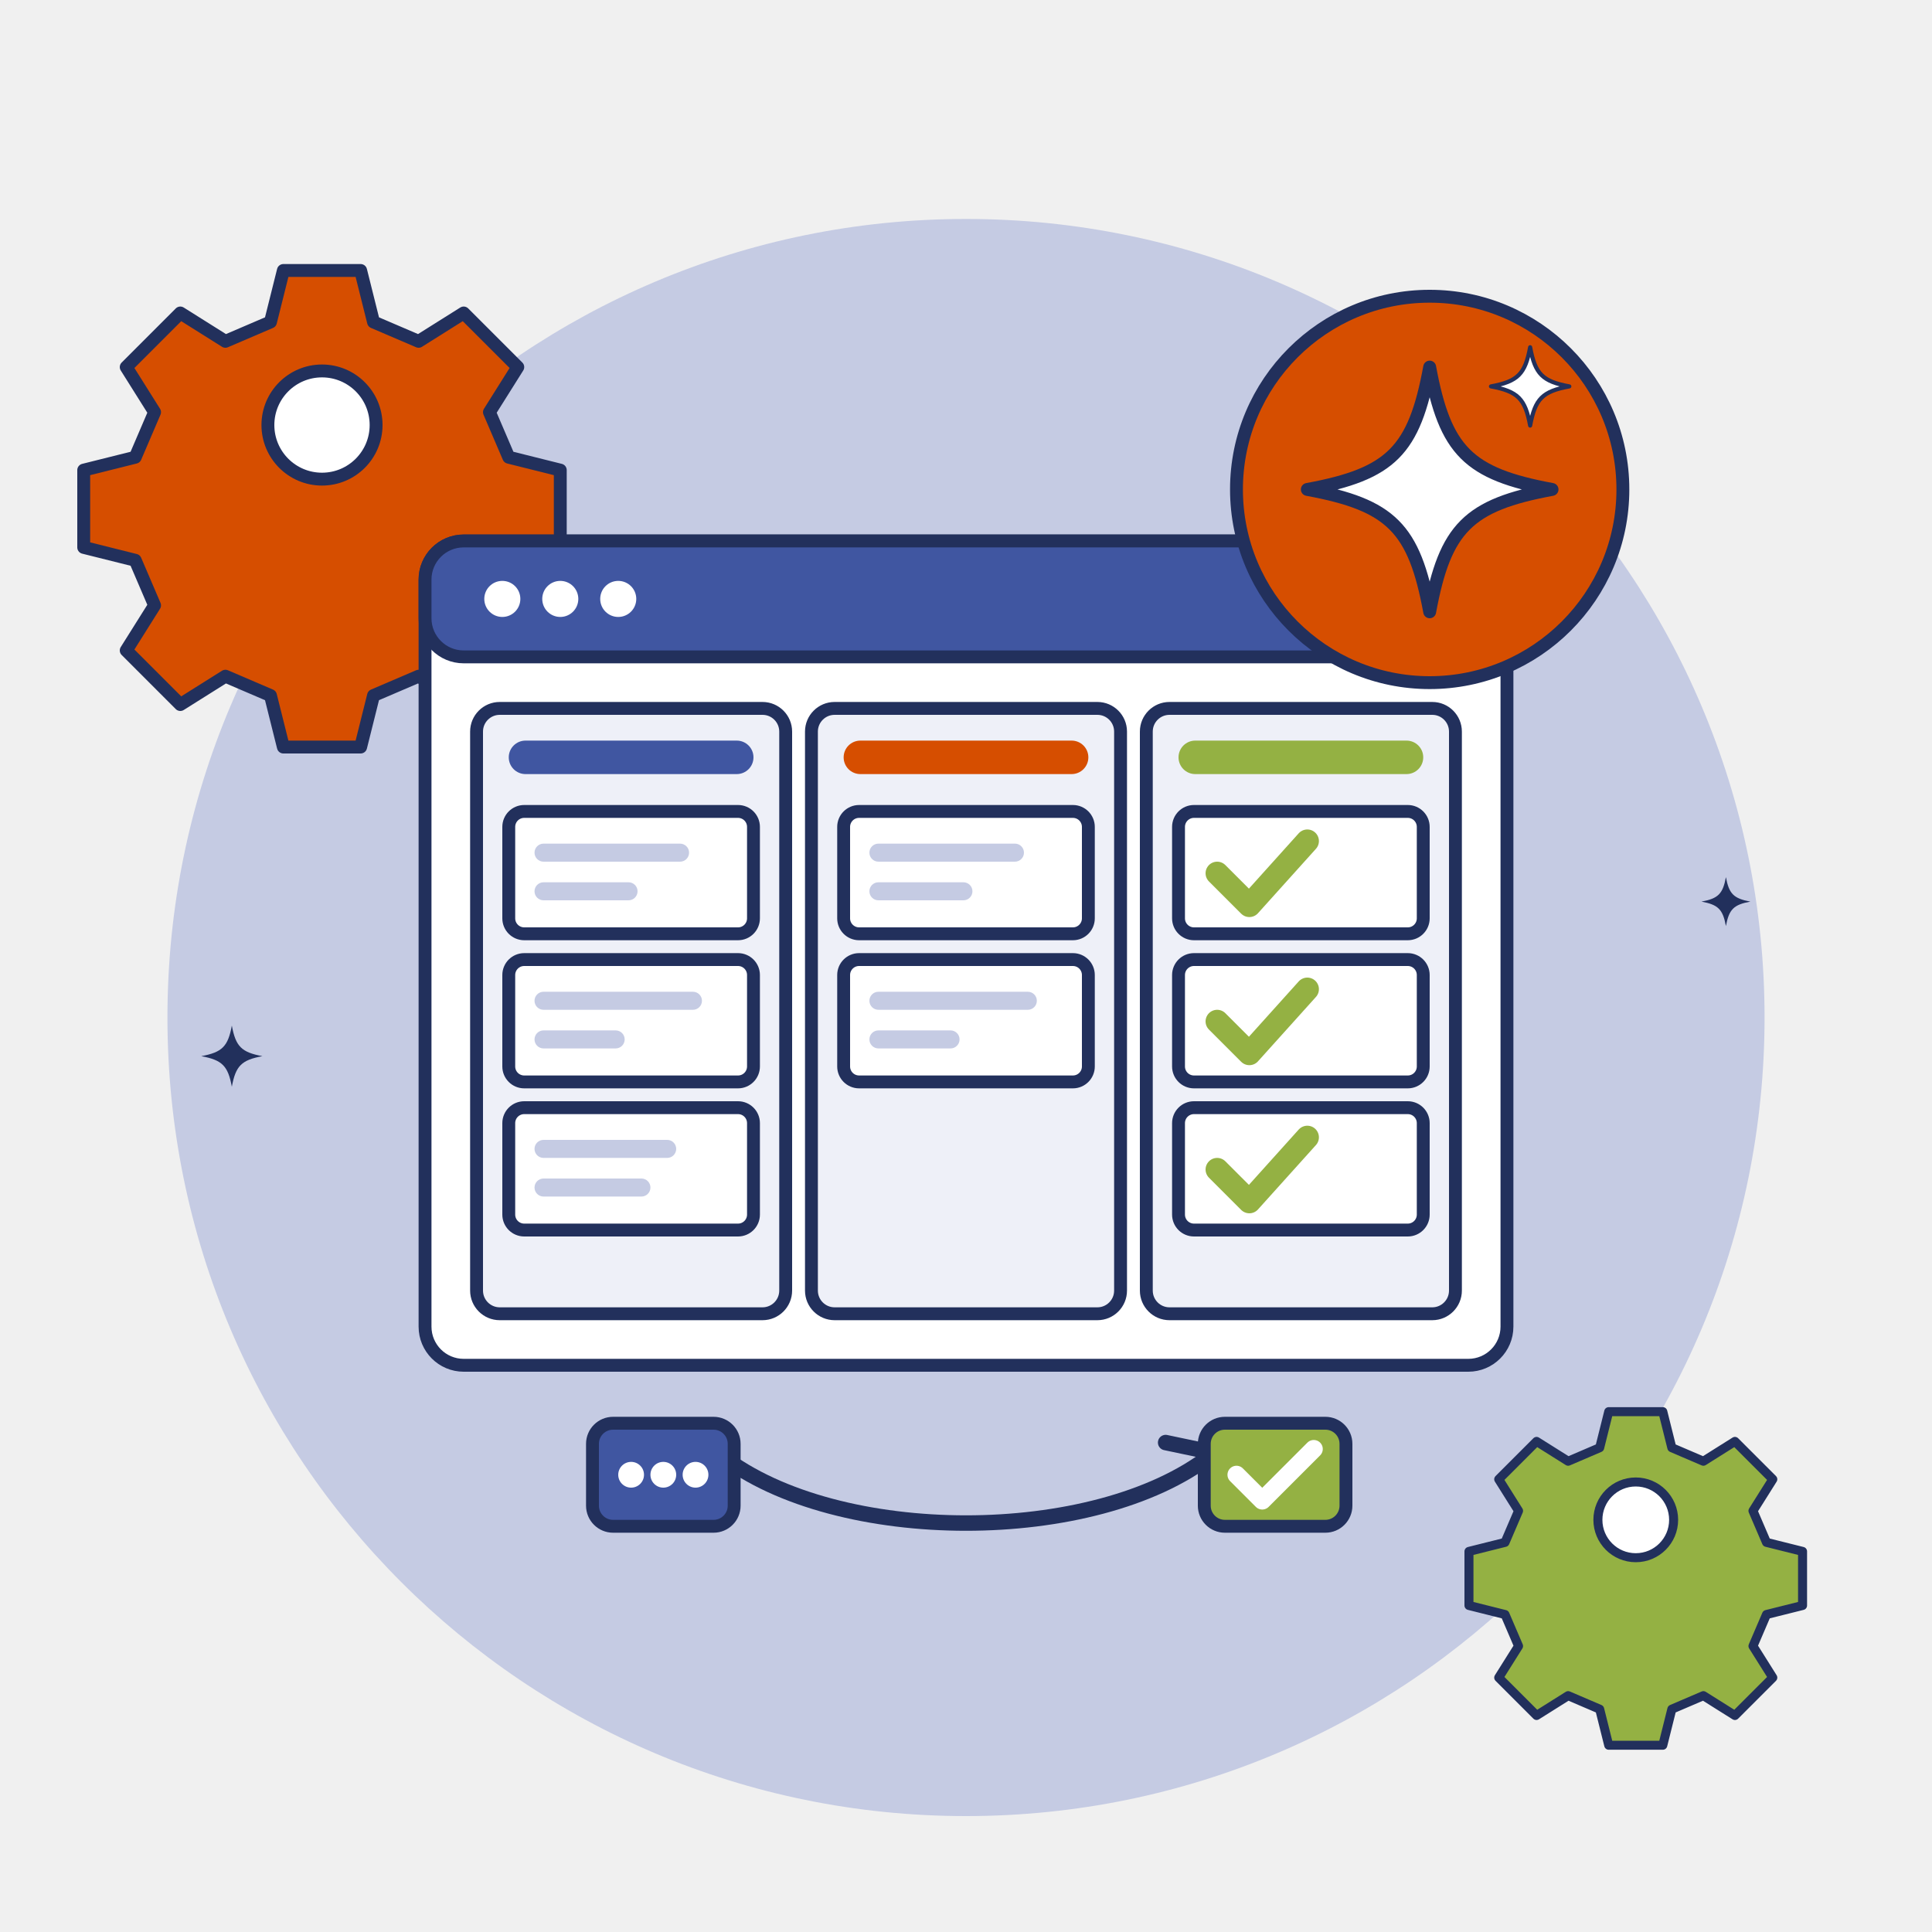
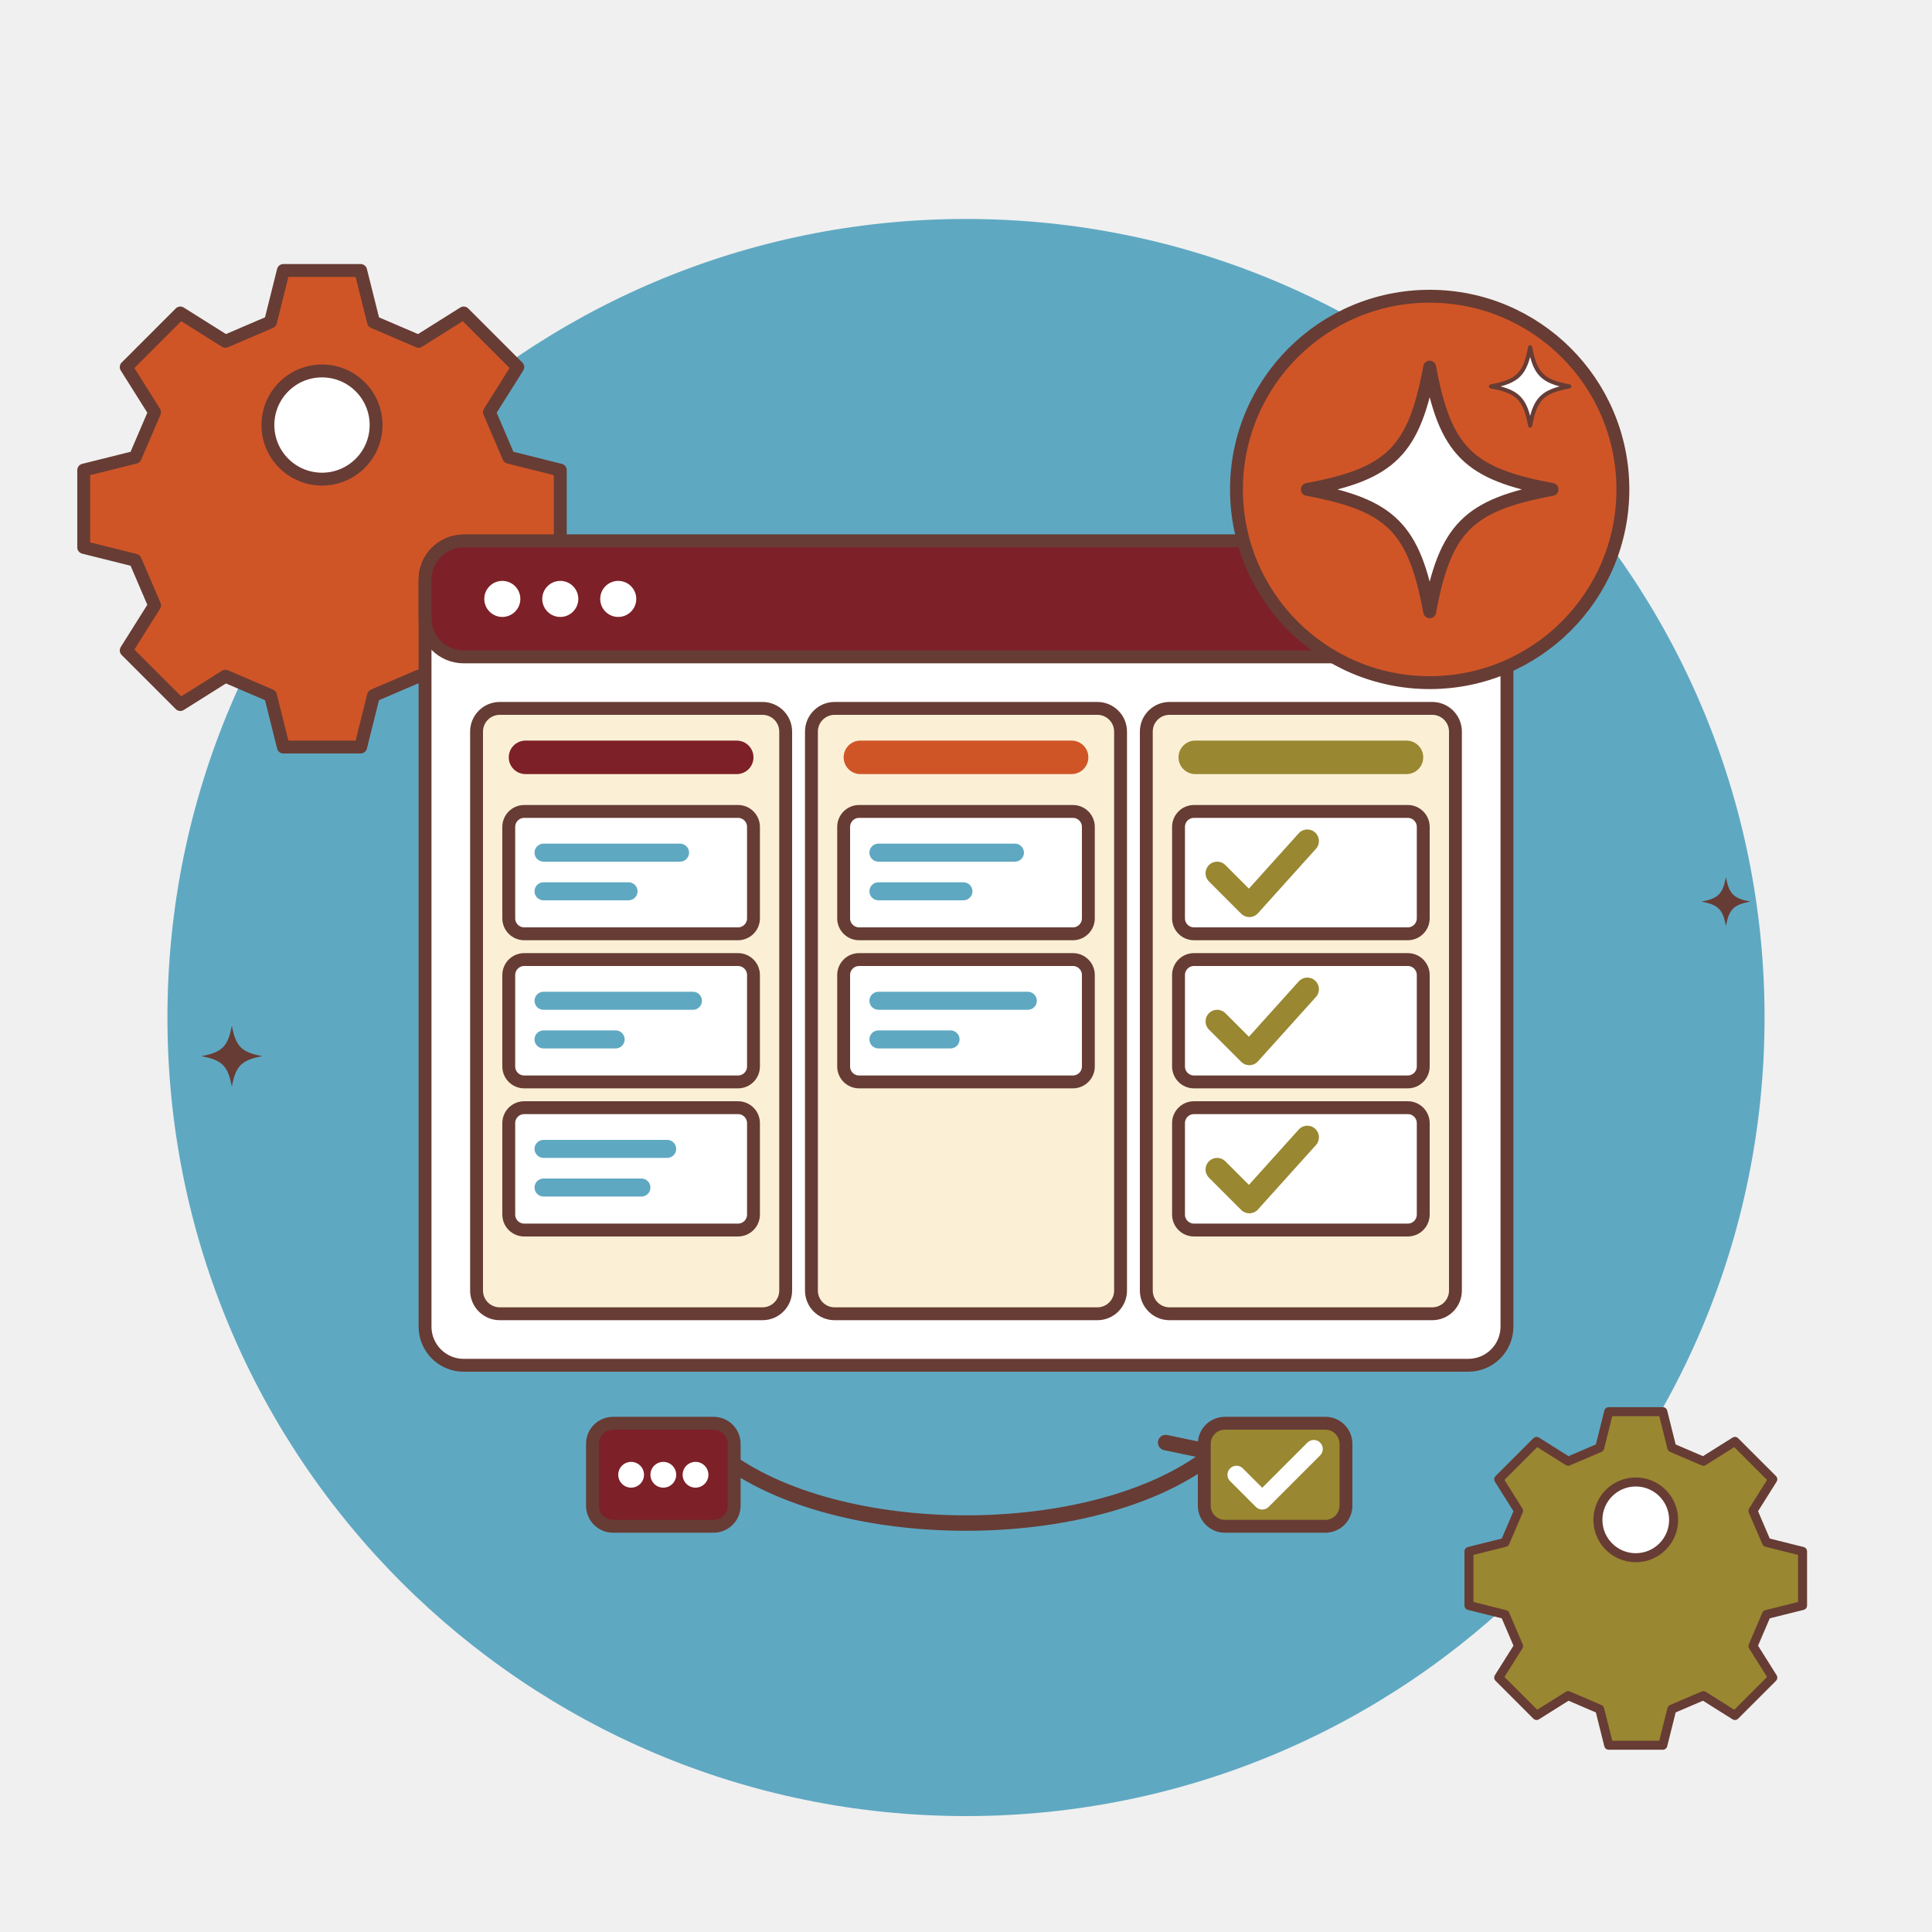
<svg xmlns="http://www.w3.org/2000/svg" viewBox="0 0 1500 1500" width="2000" height="2000">
  <defs>
-     <style>.o{stroke:#22305c;stroke-width:10;stroke-linejoin:round;stroke-linecap:round}</style>
+     <style>.o{stroke:#673C34;stroke-width:10;stroke-linejoin:round;stroke-linecap:round}</style>
  </defs>
-   <circle cx="750" cy="790" r="620" fill="#c5cbe3" />
+   <circle cx="750" cy="790" r="620" fill="#5FA8C2" />
  <g transform="translate(250,330)">
-     <g fill="#d64e00" class="o">
+     <g fill="#CF5527" class="o">
      <path d="M-30,-120h60l10,40 35,15 35,-22 42,42 -22,35 15,35 40,10v60l-40,10 -15,35 22,35 -42,42 -35,-22 -35,15 -10,40h-60l-10,-40 -35,-15 -35,22 -42,-42 22,-35 -15,-35 -40,-10v-60l40,-10 15,-35 -22,-35 42,-42 35,22 35,-15z" />
    </g>
    <circle r="42" fill="#fff" class="o" />
  </g>
  <g transform="translate(1270,1180) scale(.7)">
-     <path fill="#94b143" class="o" d="M-30,-120h60l10,40 35,15 35,-22 42,42 -22,35 15,35 40,10v60l-40,10 -15,35 22,35 -42,42 -35,-22 -35,15 -10,40h-60l-10,-40 -35,-15 -35,22 -42,-42 22,-35 -15,-35 -40,-10v-60l40,-10 15,-35 -22,-35 42,-42 35,22 35,-15z" />
+     <path fill="#998731" class="o" d="M-30,-120h60l10,40 35,15 35,-22 42,42 -22,35 15,35 40,10v60l-40,10 -15,35 22,35 -42,42 -35,-22 -35,15 -10,40h-60l-10,-40 -35,-15 -35,22 -42,-42 22,-35 -15,-35 -40,-10v-60l40,-10 15,-35 -22,-35 42,-42 35,22 35,-15z" />
    <circle r="42" fill="#fff" class="o" />
  </g>
  <rect x="330" y="420" width="840" height="640" rx="30" fill="#fff" class="o" />
-   <rect x="330" y="420" width="840" height="90" rx="30" fill="#4056a1" class="o" />
+   <rect x="330" y="420" width="840" height="90" rx="30" fill="#7D2027" class="o" />
  <circle cx="390" cy="465" r="14" fill="#fff" />
  <circle cx="435" cy="465" r="14" fill="#fff" />
  <circle cx="480" cy="465" r="14" fill="#fff" />
  <g>
-     <rect x="370" y="550" width="240" height="470" rx="18" fill="#eef0f8" class="o" />
-     <rect x="630" y="550" width="240" height="470" rx="18" fill="#eef0f8" class="o" />
-     <rect x="890" y="550" width="240" height="470" rx="18" fill="#eef0f8" class="o" />
-     <rect x="395" y="575" width="190" height="26" rx="13" fill="#4056a1" />
-     <rect x="655" y="575" width="190" height="26" rx="13" fill="#d64e00" />
-     <rect x="915" y="575" width="190" height="26" rx="13" fill="#94b143" />
+     <rect x="370" y="550" width="240" height="470" rx="18" fill="#FBF0D6" class="o" />
+     <rect x="630" y="550" width="240" height="470" rx="18" fill="#FBF0D6" class="o" />
+     <rect x="890" y="550" width="240" height="470" rx="18" fill="#FBF0D6" class="o" />
+     <rect x="395" y="575" width="190" height="26" rx="13" fill="#7D2027" />
+     <rect x="655" y="575" width="190" height="26" rx="13" fill="#CF5527" />
+     <rect x="915" y="575" width="190" height="26" rx="13" fill="#998731" />
  </g>
  <g class="o" fill="#fff">
    <rect x="395" y="630" width="190" height="95" rx="12" />
    <rect x="395" y="745" width="190" height="95" rx="12" />
    <rect x="395" y="860" width="190" height="95" rx="12" />
    <rect x="655" y="630" width="190" height="95" rx="12" />
    <rect x="655" y="745" width="190" height="95" rx="12" />
    <rect x="915" y="630" width="190" height="95" rx="12" />
    <rect x="915" y="745" width="190" height="95" rx="12" />
    <rect x="915" y="860" width="190" height="95" rx="12" />
  </g>
-   <g fill="#c5cbe3">
+   <g fill="#5FA8C2">
    <rect x="415" y="655" width="120" height="14" rx="7" />
    <rect x="415" y="685" width="80" height="14" rx="7" />
    <rect x="415" y="770" width="130" height="14" rx="7" />
    <rect x="415" y="800" width="70" height="14" rx="7" />
    <rect x="415" y="885" width="110" height="14" rx="7" />
    <rect x="415" y="915" width="90" height="14" rx="7" />
    <rect x="675" y="655" width="120" height="14" rx="7" />
    <rect x="675" y="685" width="80" height="14" rx="7" />
    <rect x="675" y="770" width="130" height="14" rx="7" />
    <rect x="675" y="800" width="70" height="14" rx="7" />
  </g>
-   <g fill="none" stroke="#94b143" stroke-width="18" stroke-linecap="round" stroke-linejoin="round">
+   <g fill="none" stroke="#998731" stroke-width="18" stroke-linecap="round" stroke-linejoin="round">
    <path d="M945,678l25,25 45,-50" />
    <path d="M945,793l25,25 45,-50" />
    <path d="M945,908l25,25 45,-50" />
  </g>
  <g transform="translate(1110,380)">
-     <circle r="150" fill="#d64e00" class="o" />
+     <circle r="150" fill="#CF5527" class="o" />
    <path fill="#fff" class="o" d="M0,-95 C12,-30 30,-12 95,0 C30,12 12,30 0,95 C-12,30 -30,12 -95,0 C-30,-12 -12,-30 0,-95Z" />
    <path fill="#fff" class="o" transform="translate(78,-80) scale(.32)" d="M0,-95 C12,-30 30,-12 95,0 C30,12 12,30 0,95 C-12,30 -30,12 -95,0 C-30,-12 -12,-30 0,-95Z" />
  </g>
-   <g fill="none" stroke="#22305c" stroke-width="12" stroke-linecap="round" stroke-linejoin="round">
+   <g fill="none" stroke="#673C34" stroke-width="12" stroke-linecap="round" stroke-linejoin="round">
    <path d="M560,1130 C650,1200 850,1200 940,1130" />
    <path d="M905,1120l38,8 -6,38" />
  </g>
-   <g fill="#4056a1" class="o">
+   <g fill="#7D2027" class="o">
    <rect x="460" y="1105" width="110" height="80" rx="16" />
  </g>
-   <g fill="#94b143" class="o">
+   <g fill="#998731" class="o">
    <rect x="935" y="1105" width="110" height="80" rx="16" />
  </g>
  <path d="M960,1145l20,20 40,-40" fill="none" stroke="#fff" stroke-width="14" stroke-linecap="round" stroke-linejoin="round" />
  <g fill="#fff">
    <circle cx="490" cy="1145" r="10" />
    <circle cx="515" cy="1145" r="10" />
    <circle cx="540" cy="1145" r="10" />
  </g>
-   <g fill="#22305c">
+   <g fill="#673C34">
    <path transform="translate(180,820) scale(.25)" d="M0,-95 C12,-30 30,-12 95,0 C30,12 12,30 0,95 C-12,30 -30,12 -95,0 C-30,-12 -12,-30 0,-95Z" />
    <path transform="translate(1340,700) scale(.2)" d="M0,-95 C12,-30 30,-12 95,0 C30,12 12,30 0,95 C-12,30 -30,12 -95,0 C-30,-12 -12,-30 0,-95Z" />
  </g>
</svg>
